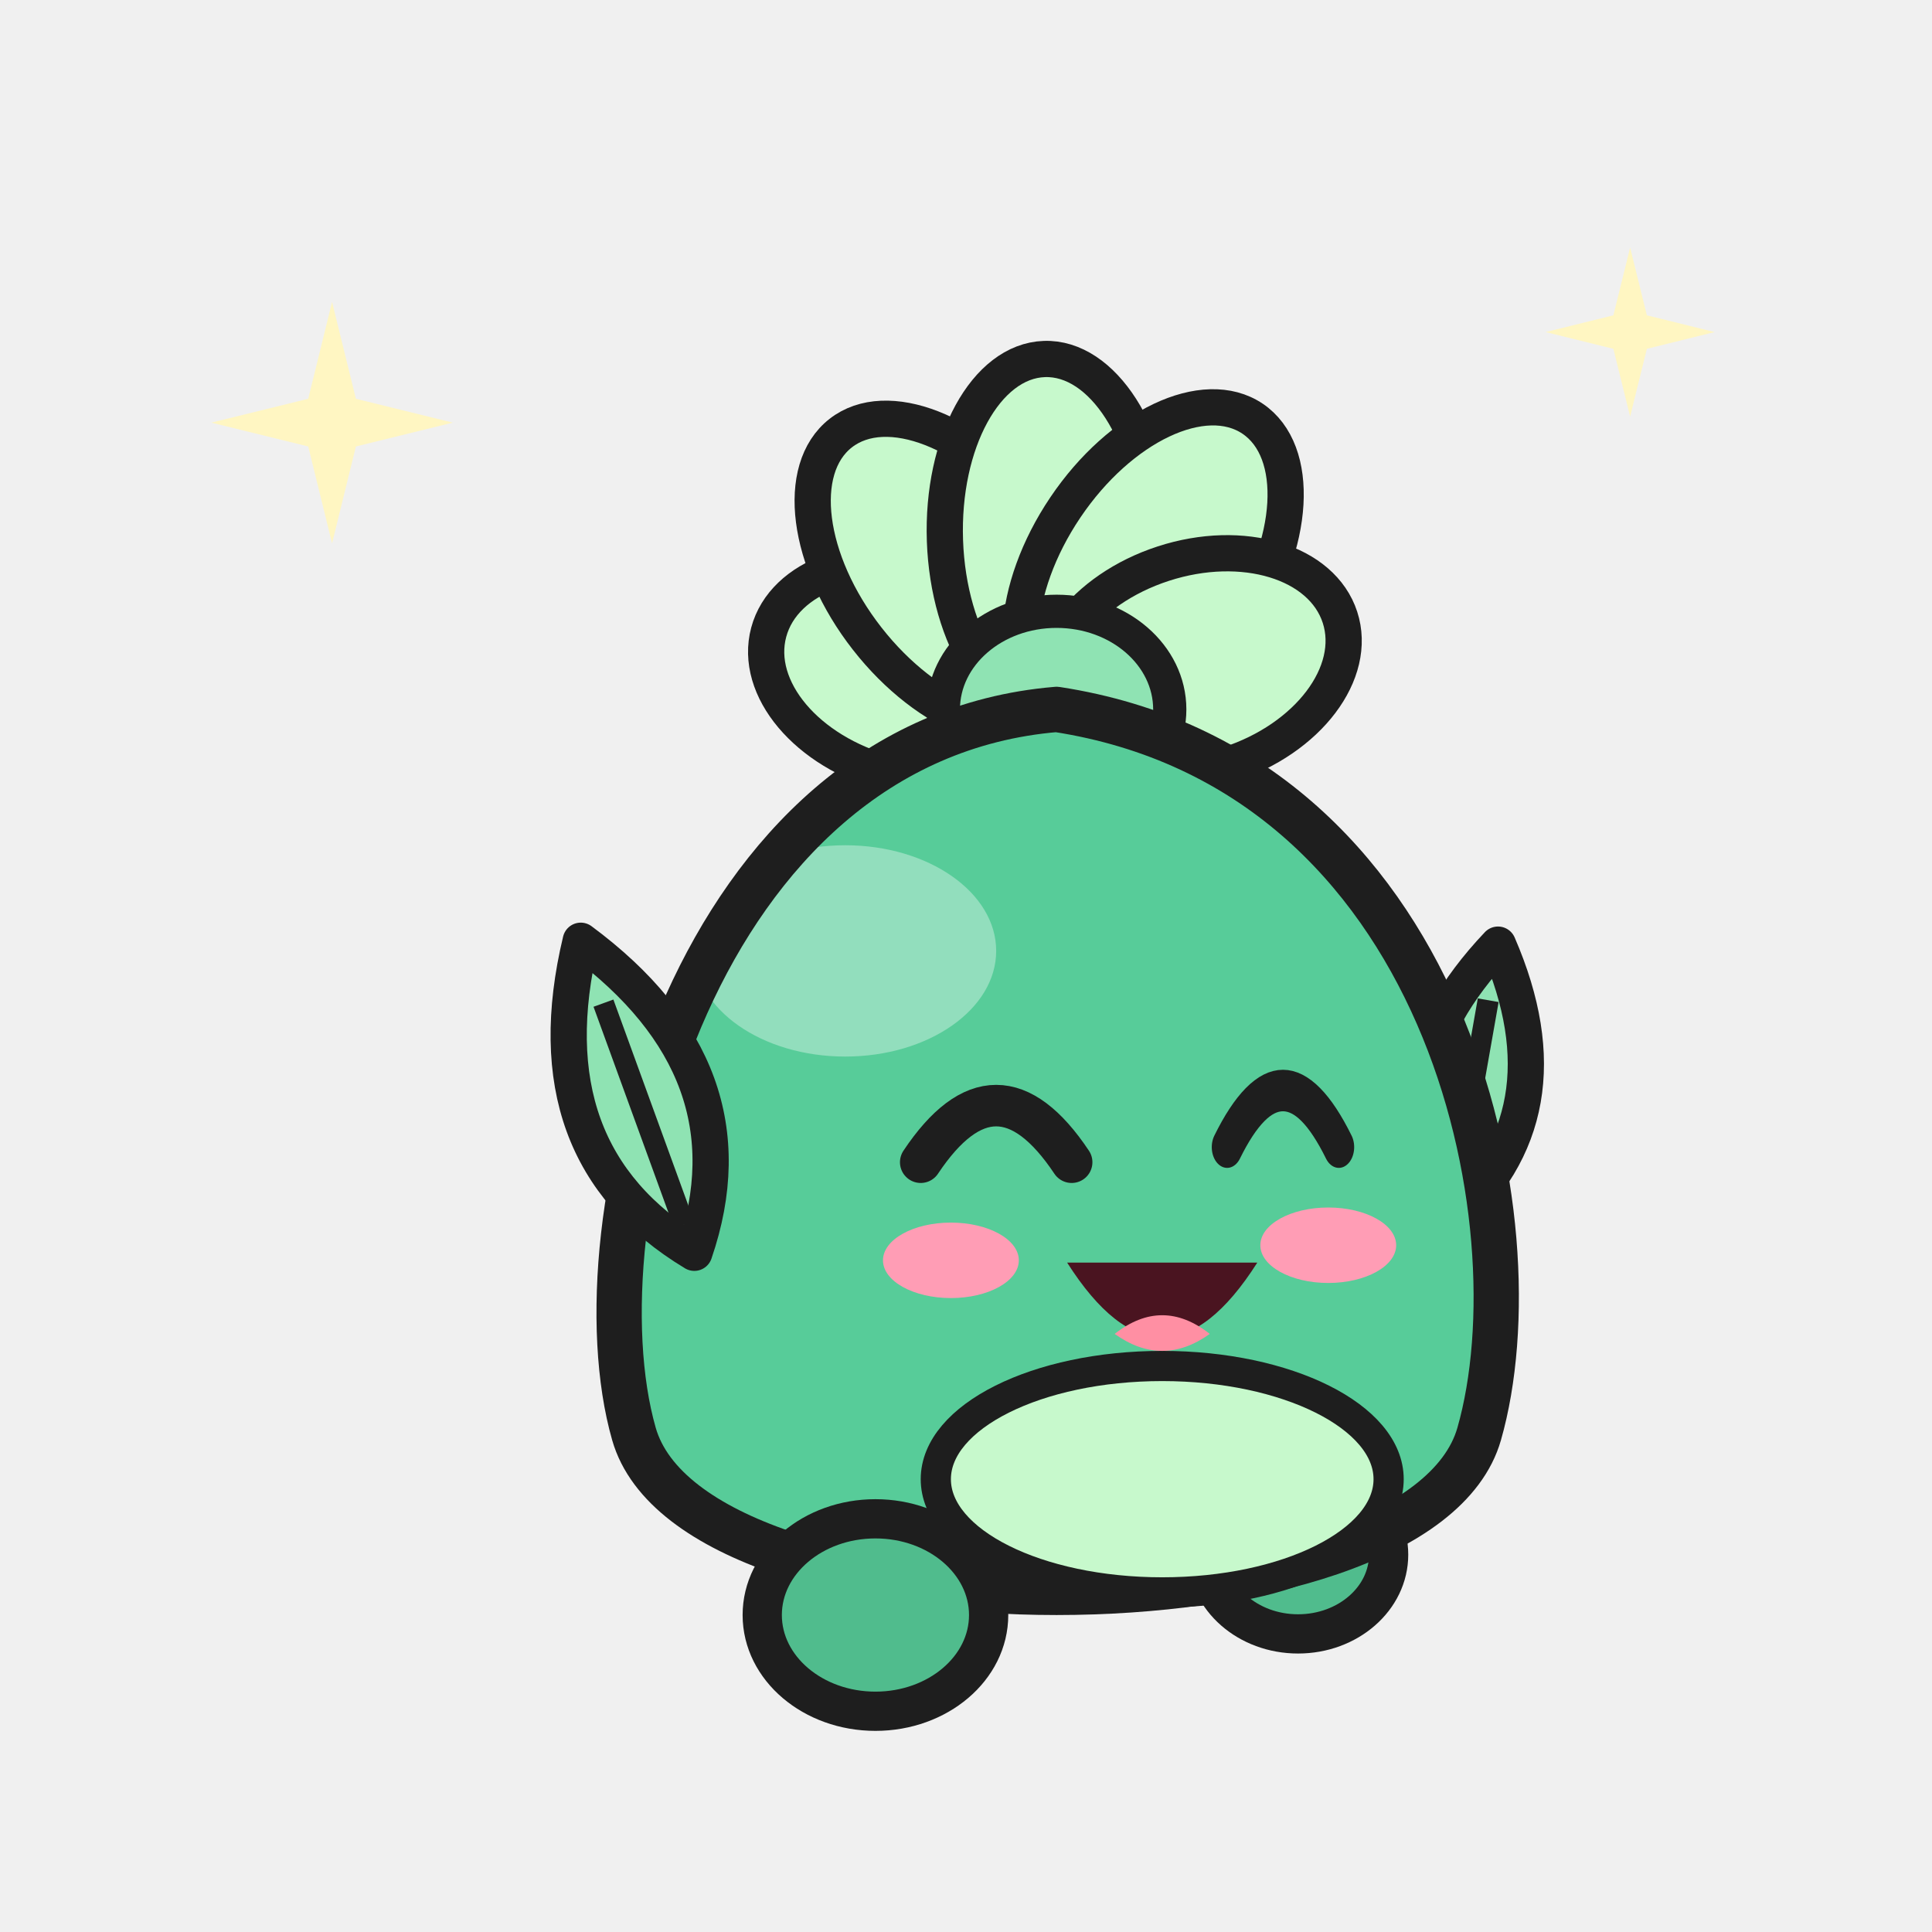
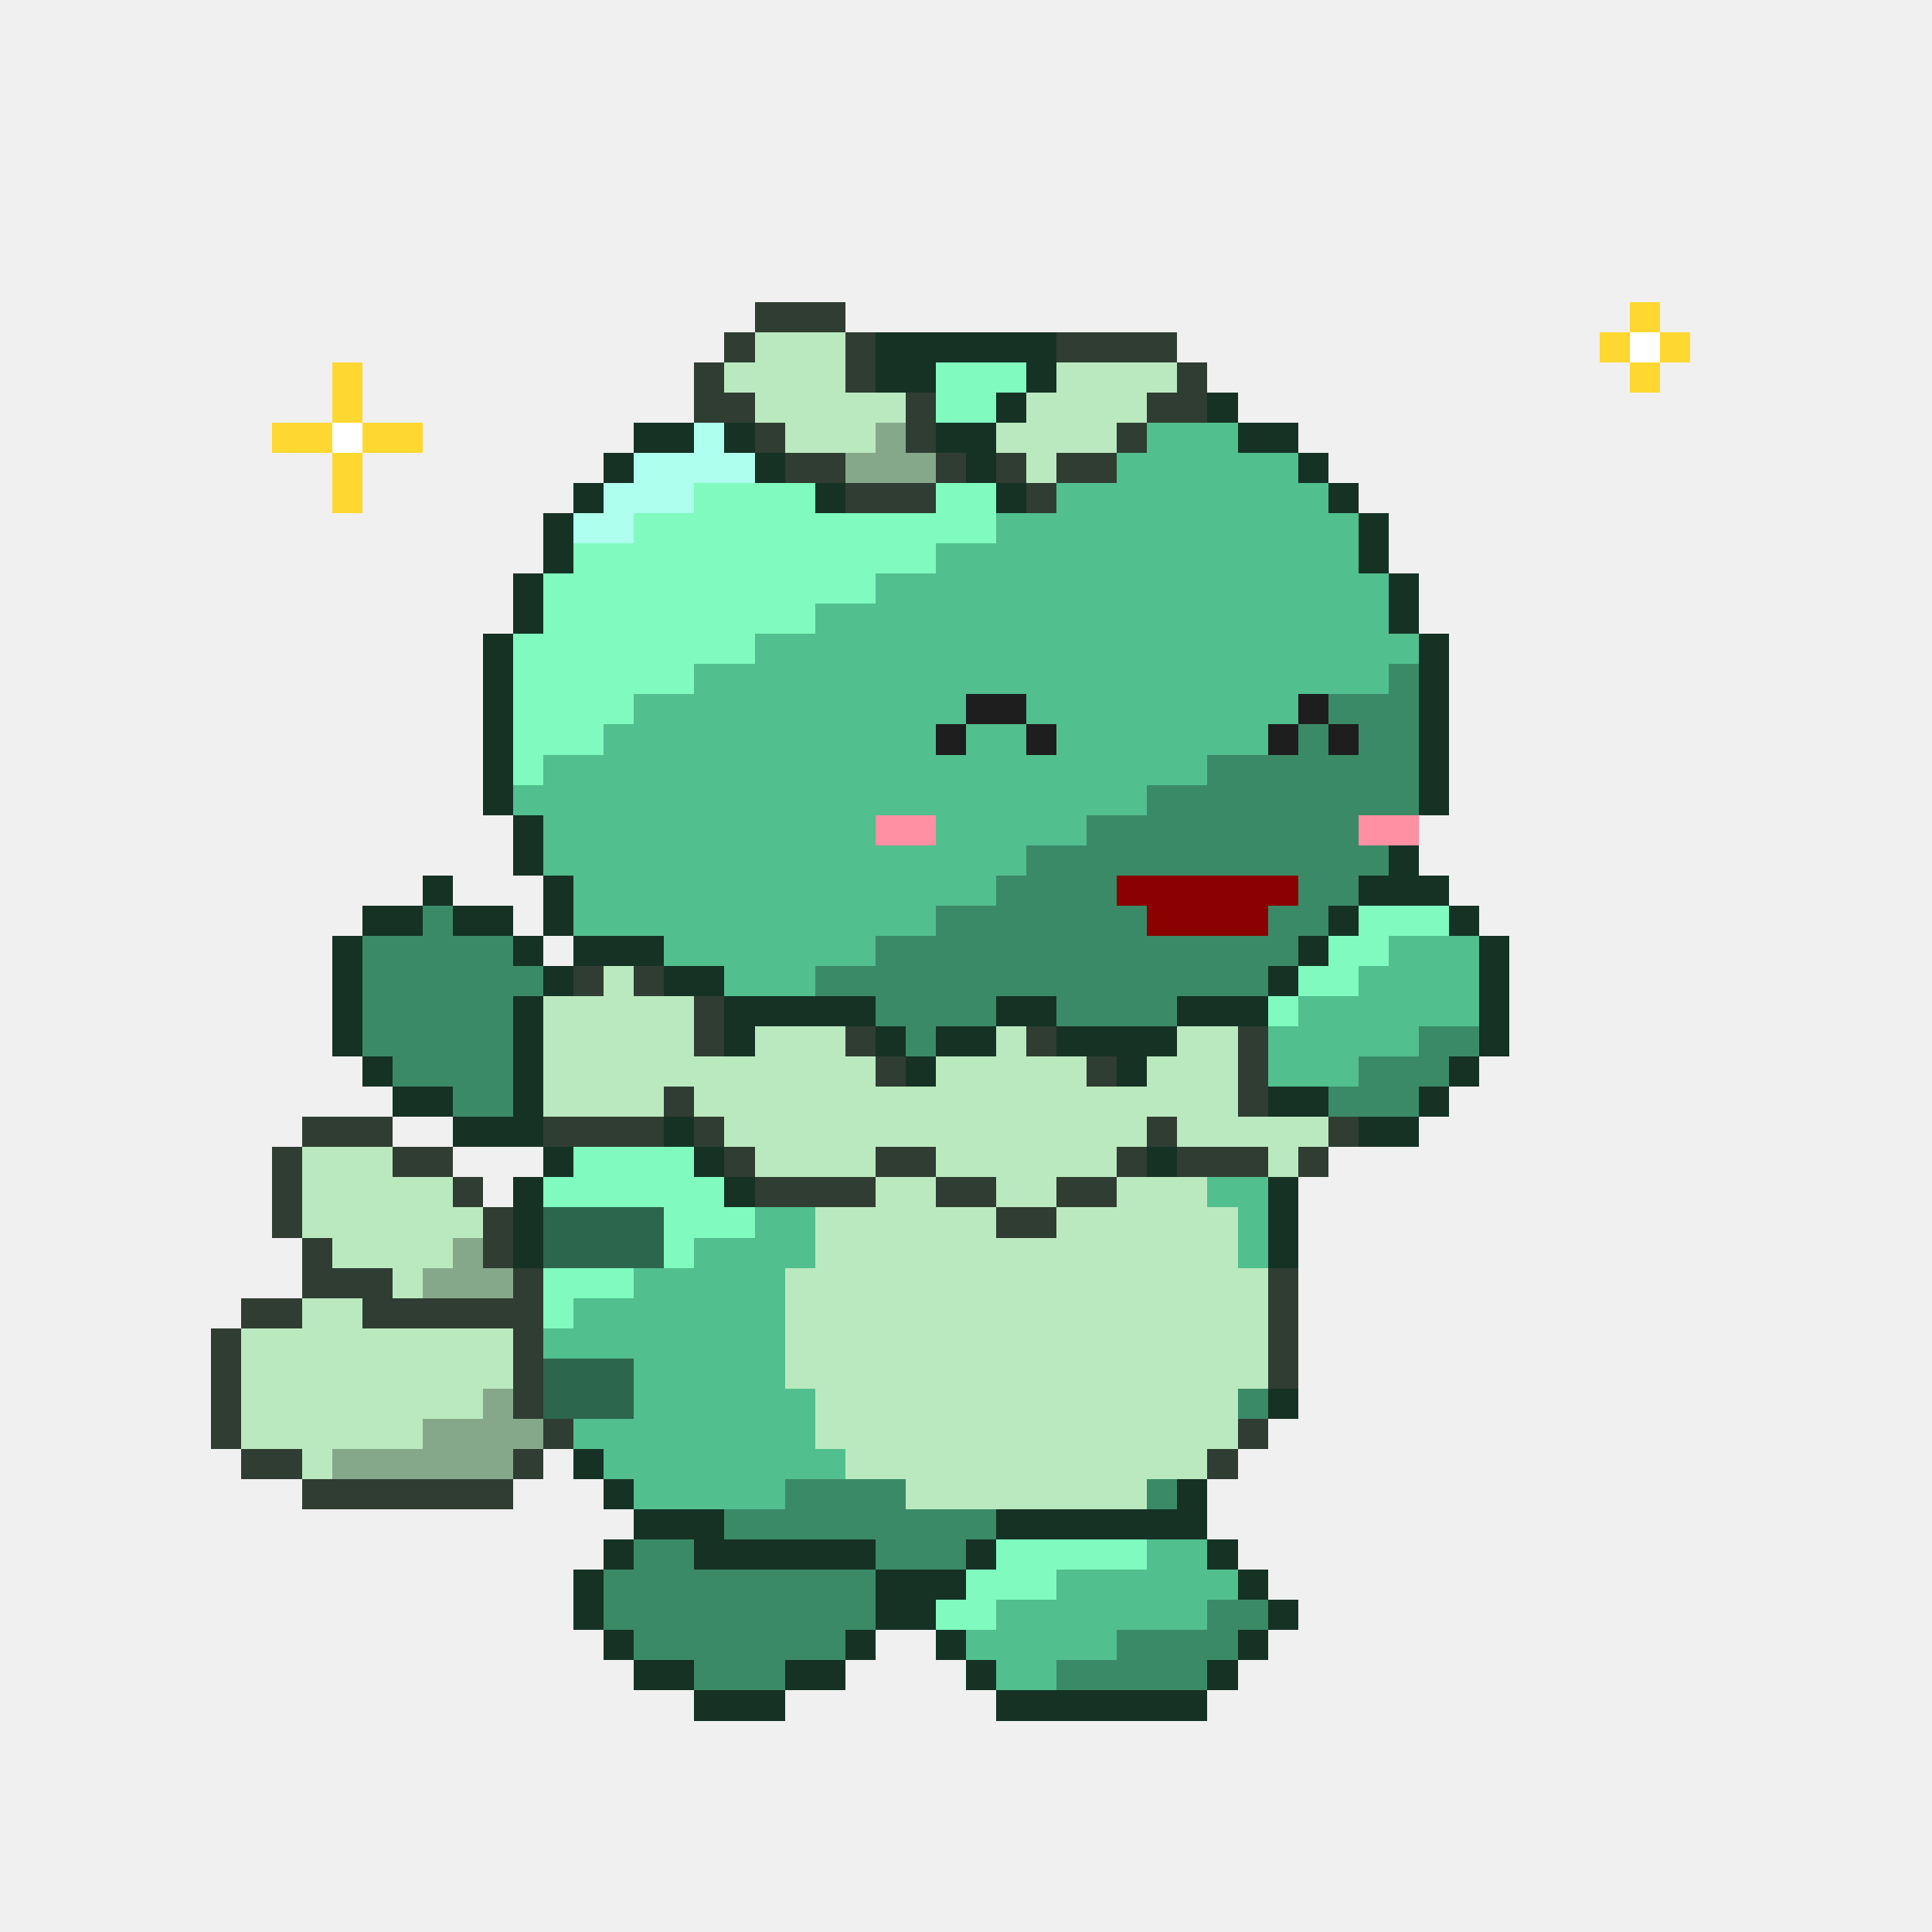
- <svg xmlns="http://www.w3.org/2000/svg" viewBox="0 0 128 128" width="128" height="128">
-   <g transform="translate(64 111) rotate(0) scale(1 1) translate(-64 -120)">
-     <g transform="rotate(-80.00 96 90)">
-       <path d="M96 90Q104.415 83.2 114.7 90Q104.415 96.8 96 90Z" fill="#8fe3b3" />
-       <path d="M96 90Q104.415 83.2 114.7 90Q104.415 96.8 96 90Z" fill="none" stroke="#1e1e1e" stroke-width="2.4" stroke-linejoin="round" />
-       <path d="M98 90L110.96 90" fill="none" stroke="#1e1e1e" stroke-width="1.4" />
-     </g>
-     <ellipse cx="86" cy="112" rx="6" ry="5.25" fill="#50bc8d" />
-     <ellipse cx="86" cy="112" rx="6" ry="5.25" fill="none" stroke="#1e1e1e" stroke-width="2.6" stroke-linejoin="round" />
-     <g transform="rotate(-165.00 70 56)">
-       <ellipse cx="79.71" cy="56" rx="10.034" ry="7" fill="#C7F9CC" />
-       <ellipse cx="79.71" cy="56" rx="10.034" ry="7" fill="none" stroke="#1e1e1e" stroke-width="2.4" stroke-linejoin="round" />
-     </g>
-     <g transform="rotate(-128.00 70 56)">
-       <ellipse cx="81.424" cy="56" rx="11.805" ry="7" fill="#C7F9CC" />
-       <ellipse cx="81.424" cy="56" rx="11.805" ry="7" fill="none" stroke="#1e1e1e" stroke-width="2.4" stroke-linejoin="round" />
-     </g>
-     <g transform="rotate(-92.00 70 56)">
-       <ellipse cx="81.424" cy="56" rx="11.805" ry="7" fill="#C7F9CC" />
-       <ellipse cx="81.424" cy="56" rx="11.805" ry="7" fill="none" stroke="#1e1e1e" stroke-width="2.4" stroke-linejoin="round" />
-     </g>
-     <g transform="rotate(-56.00 70 56)">
-       <ellipse cx="81.424" cy="56" rx="11.805" ry="7" fill="#C7F9CC" />
-       <ellipse cx="81.424" cy="56" rx="11.805" ry="7" fill="none" stroke="#1e1e1e" stroke-width="2.4" stroke-linejoin="round" />
-     </g>
-     <g transform="rotate(-18.00 70 56)">
-       <ellipse cx="79.71" cy="56" rx="10.034" ry="7" fill="#C7F9CC" />
-       <ellipse cx="79.71" cy="56" rx="10.034" ry="7" fill="none" stroke="#1e1e1e" stroke-width="2.4" stroke-linejoin="round" />
-     </g>
-     <ellipse cx="70" cy="56" rx="7.5" ry="6.5" fill="#8fe3b3" />
-     <ellipse cx="70" cy="56" rx="7.5" ry="6.5" fill="none" stroke="#1e1e1e" stroke-width="2.2" stroke-linejoin="round" />
-     <path d="M70 56C96 60 102 90 98 104C94 118 46 118 42 104C38 90 46 58 70 56Z" fill="#57CC99" />
-     <clipPath id="f0c0">
-       <path d="M70 56C96 60 102 90 98 104C94 118 46 118 42 104C38 90 46 58 70 56Z" />
-     </clipPath>
-     <ellipse cx="80" cy="120" rx="34" ry="12" fill="#000000" fill-opacity="0.16" clip-path="url(#f0c0)" />
-     <ellipse cx="56" cy="72" rx="10" ry="7" fill="#ffffff" fill-opacity="0.35" clip-path="url(#f0c0)" />
-     <path d="M70 56C96 60 102 90 98 104C94 118 46 118 42 104C38 90 46 58 70 56Z" fill="none" stroke="#1e1e1e" stroke-width="3" stroke-linejoin="round" />
-     <ellipse cx="77" cy="107" rx="15" ry="7.5" fill="#C7F9CC" />
-     <ellipse cx="77" cy="107" rx="15" ry="7.5" fill="none" stroke="#1e1e1e" stroke-width="2" stroke-linejoin="round" />
-     <ellipse cx="63" cy="92.5" rx="4.5" ry="2.5" fill="#ff9db5" />
-     <ellipse cx="88" cy="91.5" rx="4.5" ry="2.5" fill="#ff9db5" />
-     <path d="M61 86Q66 78.5 71 86" fill="none" stroke="#1e1e1e" stroke-width="2.75" stroke-linecap="round" stroke-linejoin="round" />
-     <g transform="translate(85 83) scale(0.74 1) translate(-85 -83)">
-       <path d="M80 85Q85 77.5 90 85" fill="none" stroke="#1e1e1e" stroke-width="2.75" stroke-linecap="round" stroke-linejoin="round" />
-     </g>
-     <path d="M70.7 92.65Q77 102.55 83.3 92.65Z" fill="#4a1420" />
-     <path d="M73.85 97.375Q77 94.9 80.15 97.375Q77 99.625 73.85 97.375Z" fill="#ff8fa3" />
-     <ellipse cx="58" cy="116" rx="7.5" ry="6.375" fill="#50bc8d" />
-     <ellipse cx="58" cy="116" rx="7.5" ry="6.375" fill="none" stroke="#1e1e1e" stroke-width="2.6" stroke-linejoin="round" />
-     <g transform="rotate(250.00 46 92)">
-       <path d="M46 92Q55.9 84 68 92Q55.9 100 46 92Z" fill="#8fe3b3" />
-       <path d="M46 92Q55.9 84 68 92Q55.9 100 46 92Z" fill="none" stroke="#1e1e1e" stroke-width="2.4" stroke-linejoin="round" />
-       <path d="M48 92L63.6 92" fill="none" stroke="#1e1e1e" stroke-width="1.4" />
-     </g>
-   </g>
-   <path d="M22.00 20.00L23.58 26.42L30.00 28.00L23.58 29.58L22.00 36.00L20.42 29.58L14.00 28.00L20.42 26.42Z" fill="#fff6c2" />
-   <path d="M108.00 16.40L109.11 20.89L113.60 22.00L109.11 23.11L108.00 27.60L106.89 23.11L102.40 22.00L106.89 20.89Z" fill="#fff6c2" />
+ <svg xmlns="http://www.w3.org/2000/svg" viewBox="0 0 128 128" width="128" height="128" shape-rendering="crispEdges">
+   <rect x="50" y="20" width="6" height="2" fill="#303d32" />
+   <rect x="108" y="20" width="2" height="2" fill="#ffd731" />
+   <rect x="48" y="22" width="2" height="2" fill="#303d32" />
+   <rect x="50" y="22" width="6" height="2" fill="#bbe9bf" />
+   <rect x="56" y="22" width="2" height="2" fill="#303d32" />
+   <rect x="58" y="22" width="12" height="2" fill="#153225" />
+   <rect x="70" y="22" width="8" height="2" fill="#303d32" />
+   <rect x="106" y="22" width="2" height="2" fill="#ffd731" />
+   <rect x="108" y="22" width="2" height="2" fill="#ffffff" />
+   <rect x="110" y="22" width="2" height="2" fill="#ffd731" />
+   <rect x="22" y="24" width="2" height="2" fill="#ffd731" />
+   <rect x="46" y="24" width="2" height="2" fill="#303d32" />
+   <rect x="48" y="24" width="8" height="2" fill="#bbe9bf" />
+   <rect x="56" y="24" width="2" height="2" fill="#303d32" />
+   <rect x="58" y="24" width="4" height="2" fill="#153225" />
+   <rect x="62" y="24" width="6" height="2" fill="#80fabe" />
+   <rect x="68" y="24" width="2" height="2" fill="#153225" />
+   <rect x="70" y="24" width="8" height="2" fill="#bbe9bf" />
+   <rect x="78" y="24" width="2" height="2" fill="#303d32" />
+   <rect x="108" y="24" width="2" height="2" fill="#ffd731" />
+   <rect x="22" y="26" width="2" height="2" fill="#ffd731" />
+   <rect x="46" y="26" width="4" height="2" fill="#303d32" />
+   <rect x="50" y="26" width="10" height="2" fill="#bbe9bf" />
+   <rect x="60" y="26" width="2" height="2" fill="#303d32" />
+   <rect x="62" y="26" width="4" height="2" fill="#80fabe" />
+   <rect x="66" y="26" width="2" height="2" fill="#153225" />
+   <rect x="68" y="26" width="8" height="2" fill="#bbe9bf" />
+   <rect x="76" y="26" width="4" height="2" fill="#303d32" />
+   <rect x="80" y="26" width="2" height="2" fill="#153225" />
+   <rect x="18" y="28" width="4" height="2" fill="#ffd731" />
+   <rect x="22" y="28" width="2" height="2" fill="#ffffff" />
+   <rect x="24" y="28" width="4" height="2" fill="#ffd731" />
+   <rect x="42" y="28" width="4" height="2" fill="#153225" />
+   <rect x="46" y="28" width="2" height="2" fill="#afffee" />
+   <rect x="48" y="28" width="2" height="2" fill="#153225" />
+   <rect x="50" y="28" width="2" height="2" fill="#303d32" />
+   <rect x="52" y="28" width="6" height="2" fill="#bbe9bf" />
+   <rect x="58" y="28" width="2" height="2" fill="#86a88a" />
+   <rect x="60" y="28" width="2" height="2" fill="#303d32" />
+   <rect x="62" y="28" width="4" height="2" fill="#153225" />
+   <rect x="66" y="28" width="8" height="2" fill="#bbe9bf" />
+   <rect x="74" y="28" width="2" height="2" fill="#303d32" />
+   <rect x="76" y="28" width="6" height="2" fill="#52bf8e" />
+   <rect x="82" y="28" width="4" height="2" fill="#153225" />
+   <rect x="22" y="30" width="2" height="2" fill="#ffd731" />
+   <rect x="40" y="30" width="2" height="2" fill="#153225" />
+   <rect x="42" y="30" width="8" height="2" fill="#afffee" />
+   <rect x="50" y="30" width="2" height="2" fill="#153225" />
+   <rect x="52" y="30" width="4" height="2" fill="#303d32" />
+   <rect x="56" y="30" width="6" height="2" fill="#86a88a" />
+   <rect x="62" y="30" width="2" height="2" fill="#303d32" />
+   <rect x="64" y="30" width="2" height="2" fill="#153225" />
+   <rect x="66" y="30" width="2" height="2" fill="#303d32" />
+   <rect x="68" y="30" width="2" height="2" fill="#bbe9bf" />
+   <rect x="70" y="30" width="4" height="2" fill="#303d32" />
+   <rect x="74" y="30" width="12" height="2" fill="#52bf8e" />
+   <rect x="86" y="30" width="2" height="2" fill="#153225" />
+   <rect x="22" y="32" width="2" height="2" fill="#ffd731" />
+   <rect x="38" y="32" width="2" height="2" fill="#153225" />
+   <rect x="40" y="32" width="6" height="2" fill="#afffee" />
+   <rect x="46" y="32" width="8" height="2" fill="#80fabe" />
+   <rect x="54" y="32" width="2" height="2" fill="#153225" />
+   <rect x="56" y="32" width="6" height="2" fill="#303d32" />
+   <rect x="62" y="32" width="4" height="2" fill="#80fabe" />
+   <rect x="66" y="32" width="2" height="2" fill="#153225" />
+   <rect x="68" y="32" width="2" height="2" fill="#303d32" />
+   <rect x="70" y="32" width="18" height="2" fill="#52bf8e" />
+   <rect x="88" y="32" width="2" height="2" fill="#153225" />
+   <rect x="36" y="34" width="2" height="2" fill="#153225" />
+   <rect x="38" y="34" width="4" height="2" fill="#afffee" />
+   <rect x="42" y="34" width="24" height="2" fill="#80fabe" />
+   <rect x="66" y="34" width="24" height="2" fill="#52bf8e" />
+   <rect x="90" y="34" width="2" height="2" fill="#153225" />
+   <rect x="36" y="36" width="2" height="2" fill="#153225" />
+   <rect x="38" y="36" width="24" height="2" fill="#80fabe" />
+   <rect x="62" y="36" width="28" height="2" fill="#52bf8e" />
+   <rect x="90" y="36" width="2" height="2" fill="#153225" />
+   <rect x="34" y="38" width="2" height="2" fill="#153225" />
+   <rect x="36" y="38" width="22" height="2" fill="#80fabe" />
+   <rect x="58" y="38" width="34" height="2" fill="#52bf8e" />
+   <rect x="92" y="38" width="2" height="2" fill="#153225" />
+   <rect x="34" y="40" width="2" height="2" fill="#153225" />
+   <rect x="36" y="40" width="18" height="2" fill="#80fabe" />
+   <rect x="54" y="40" width="38" height="2" fill="#52bf8e" />
+   <rect x="92" y="40" width="2" height="2" fill="#153225" />
+   <rect x="32" y="42" width="2" height="2" fill="#153225" />
+   <rect x="34" y="42" width="16" height="2" fill="#80fabe" />
+   <rect x="50" y="42" width="44" height="2" fill="#52bf8e" />
+   <rect x="94" y="42" width="2" height="2" fill="#153225" />
+   <rect x="32" y="44" width="2" height="2" fill="#153225" />
+   <rect x="34" y="44" width="12" height="2" fill="#80fabe" />
+   <rect x="46" y="44" width="46" height="2" fill="#52bf8e" />
+   <rect x="92" y="44" width="2" height="2" fill="#3b8a67" />
+   <rect x="94" y="44" width="2" height="2" fill="#153225" />
+   <rect x="32" y="46" width="2" height="2" fill="#153225" />
+   <rect x="34" y="46" width="8" height="2" fill="#80fabe" />
+   <rect x="42" y="46" width="22" height="2" fill="#52bf8e" />
+   <rect x="64" y="46" width="4" height="2" fill="#1e1e1e" />
+   <rect x="68" y="46" width="18" height="2" fill="#52bf8e" />
+   <rect x="86" y="46" width="2" height="2" fill="#1e1e1e" />
+   <rect x="88" y="46" width="6" height="2" fill="#3b8a67" />
+   <rect x="94" y="46" width="2" height="2" fill="#153225" />
+   <rect x="32" y="48" width="2" height="2" fill="#153225" />
+   <rect x="34" y="48" width="6" height="2" fill="#80fabe" />
+   <rect x="40" y="48" width="22" height="2" fill="#52bf8e" />
+   <rect x="62" y="48" width="2" height="2" fill="#1e1e1e" />
+   <rect x="64" y="48" width="4" height="2" fill="#52bf8e" />
+   <rect x="68" y="48" width="2" height="2" fill="#1e1e1e" />
+   <rect x="70" y="48" width="14" height="2" fill="#52bf8e" />
+   <rect x="84" y="48" width="2" height="2" fill="#1e1e1e" />
+   <rect x="86" y="48" width="2" height="2" fill="#3b8a67" />
+   <rect x="88" y="48" width="2" height="2" fill="#1e1e1e" />
+   <rect x="90" y="48" width="4" height="2" fill="#3b8a67" />
+   <rect x="94" y="48" width="2" height="2" fill="#153225" />
+   <rect x="32" y="50" width="2" height="2" fill="#153225" />
+   <rect x="34" y="50" width="2" height="2" fill="#80fabe" />
+   <rect x="36" y="50" width="44" height="2" fill="#52bf8e" />
+   <rect x="80" y="50" width="14" height="2" fill="#3b8a67" />
+   <rect x="94" y="50" width="2" height="2" fill="#153225" />
+   <rect x="32" y="52" width="2" height="2" fill="#153225" />
+   <rect x="34" y="52" width="42" height="2" fill="#52bf8e" />
+   <rect x="76" y="52" width="18" height="2" fill="#3b8a67" />
+   <rect x="94" y="52" width="2" height="2" fill="#153225" />
+   <rect x="34" y="54" width="2" height="2" fill="#153225" />
+   <rect x="36" y="54" width="22" height="2" fill="#52bf8e" />
+   <rect x="58" y="54" width="4" height="2" fill="#ff8fa3" />
+   <rect x="62" y="54" width="10" height="2" fill="#52bf8e" />
+   <rect x="72" y="54" width="18" height="2" fill="#3b8a67" />
+   <rect x="90" y="54" width="4" height="2" fill="#ff8fa3" />
+   <rect x="34" y="56" width="2" height="2" fill="#153225" />
+   <rect x="36" y="56" width="32" height="2" fill="#52bf8e" />
+   <rect x="68" y="56" width="24" height="2" fill="#3b8a67" />
+   <rect x="92" y="56" width="2" height="2" fill="#153225" />
+   <rect x="28" y="58" width="2" height="2" fill="#153225" />
+   <rect x="36" y="58" width="2" height="2" fill="#153225" />
+   <rect x="38" y="58" width="28" height="2" fill="#52bf8e" />
+   <rect x="66" y="58" width="8" height="2" fill="#3b8a67" />
+   <rect x="74" y="58" width="12" height="2" fill="#8b0000" />
+   <rect x="86" y="58" width="4" height="2" fill="#3b8a67" />
+   <rect x="90" y="58" width="6" height="2" fill="#153225" />
+   <rect x="24" y="60" width="4" height="2" fill="#153225" />
+   <rect x="28" y="60" width="2" height="2" fill="#3b8a67" />
+   <rect x="30" y="60" width="4" height="2" fill="#153225" />
+   <rect x="36" y="60" width="2" height="2" fill="#153225" />
+   <rect x="38" y="60" width="24" height="2" fill="#52bf8e" />
+   <rect x="62" y="60" width="14" height="2" fill="#3b8a67" />
+   <rect x="76" y="60" width="8" height="2" fill="#8b0000" />
+   <rect x="84" y="60" width="4" height="2" fill="#3b8a67" />
+   <rect x="88" y="60" width="2" height="2" fill="#153225" />
+   <rect x="90" y="60" width="6" height="2" fill="#80fabe" />
+   <rect x="96" y="60" width="2" height="2" fill="#153225" />
+   <rect x="22" y="62" width="2" height="2" fill="#153225" />
+   <rect x="24" y="62" width="10" height="2" fill="#3b8a67" />
+   <rect x="34" y="62" width="2" height="2" fill="#153225" />
+   <rect x="38" y="62" width="6" height="2" fill="#153225" />
+   <rect x="44" y="62" width="14" height="2" fill="#52bf8e" />
+   <rect x="58" y="62" width="28" height="2" fill="#3b8a67" />
+   <rect x="86" y="62" width="2" height="2" fill="#153225" />
+   <rect x="88" y="62" width="4" height="2" fill="#80fabe" />
+   <rect x="92" y="62" width="6" height="2" fill="#52bf8e" />
+   <rect x="98" y="62" width="2" height="2" fill="#153225" />
+   <rect x="22" y="64" width="2" height="2" fill="#153225" />
+   <rect x="24" y="64" width="12" height="2" fill="#3b8a67" />
+   <rect x="36" y="64" width="2" height="2" fill="#153225" />
+   <rect x="38" y="64" width="2" height="2" fill="#303d32" />
+   <rect x="40" y="64" width="2" height="2" fill="#bbe9bf" />
+   <rect x="42" y="64" width="2" height="2" fill="#303d32" />
+   <rect x="44" y="64" width="4" height="2" fill="#153225" />
+   <rect x="48" y="64" width="6" height="2" fill="#52bf8e" />
+   <rect x="54" y="64" width="30" height="2" fill="#3b8a67" />
+   <rect x="84" y="64" width="2" height="2" fill="#153225" />
+   <rect x="86" y="64" width="4" height="2" fill="#80fabe" />
+   <rect x="90" y="64" width="8" height="2" fill="#52bf8e" />
+   <rect x="98" y="64" width="2" height="2" fill="#153225" />
+   <rect x="22" y="66" width="2" height="2" fill="#153225" />
+   <rect x="24" y="66" width="10" height="2" fill="#3b8a67" />
+   <rect x="34" y="66" width="2" height="2" fill="#153225" />
+   <rect x="36" y="66" width="10" height="2" fill="#bbe9bf" />
+   <rect x="46" y="66" width="2" height="2" fill="#303d32" />
+   <rect x="48" y="66" width="10" height="2" fill="#153225" />
+   <rect x="58" y="66" width="8" height="2" fill="#3b8a67" />
+   <rect x="66" y="66" width="4" height="2" fill="#153225" />
+   <rect x="70" y="66" width="8" height="2" fill="#3b8a67" />
+   <rect x="78" y="66" width="6" height="2" fill="#153225" />
+   <rect x="84" y="66" width="2" height="2" fill="#80fabe" />
+   <rect x="86" y="66" width="12" height="2" fill="#52bf8e" />
+   <rect x="98" y="66" width="2" height="2" fill="#153225" />
+   <rect x="22" y="68" width="2" height="2" fill="#153225" />
+   <rect x="24" y="68" width="10" height="2" fill="#3b8a67" />
+   <rect x="34" y="68" width="2" height="2" fill="#153225" />
+   <rect x="36" y="68" width="10" height="2" fill="#bbe9bf" />
+   <rect x="46" y="68" width="2" height="2" fill="#303d32" />
+   <rect x="48" y="68" width="2" height="2" fill="#153225" />
+   <rect x="50" y="68" width="6" height="2" fill="#bbe9bf" />
+   <rect x="56" y="68" width="2" height="2" fill="#303d32" />
+   <rect x="58" y="68" width="2" height="2" fill="#153225" />
+   <rect x="60" y="68" width="2" height="2" fill="#3b8a67" />
+   <rect x="62" y="68" width="4" height="2" fill="#153225" />
+   <rect x="66" y="68" width="2" height="2" fill="#bbe9bf" />
+   <rect x="68" y="68" width="2" height="2" fill="#303d32" />
+   <rect x="70" y="68" width="8" height="2" fill="#153225" />
+   <rect x="78" y="68" width="4" height="2" fill="#bbe9bf" />
+   <rect x="82" y="68" width="2" height="2" fill="#303d32" />
+   <rect x="84" y="68" width="10" height="2" fill="#52bf8e" />
+   <rect x="94" y="68" width="4" height="2" fill="#3b8a67" />
+   <rect x="98" y="68" width="2" height="2" fill="#153225" />
+   <rect x="24" y="70" width="2" height="2" fill="#153225" />
+   <rect x="26" y="70" width="8" height="2" fill="#3b8a67" />
+   <rect x="34" y="70" width="2" height="2" fill="#153225" />
+   <rect x="36" y="70" width="22" height="2" fill="#bbe9bf" />
+   <rect x="58" y="70" width="2" height="2" fill="#303d32" />
+   <rect x="60" y="70" width="2" height="2" fill="#153225" />
+   <rect x="62" y="70" width="10" height="2" fill="#bbe9bf" />
+   <rect x="72" y="70" width="2" height="2" fill="#303d32" />
+   <rect x="74" y="70" width="2" height="2" fill="#153225" />
+   <rect x="76" y="70" width="6" height="2" fill="#bbe9bf" />
+   <rect x="82" y="70" width="2" height="2" fill="#303d32" />
+   <rect x="84" y="70" width="6" height="2" fill="#52bf8e" />
+   <rect x="90" y="70" width="6" height="2" fill="#3b8a67" />
+   <rect x="96" y="70" width="2" height="2" fill="#153225" />
+   <rect x="26" y="72" width="4" height="2" fill="#153225" />
+   <rect x="30" y="72" width="4" height="2" fill="#3b8a67" />
+   <rect x="34" y="72" width="2" height="2" fill="#153225" />
+   <rect x="36" y="72" width="8" height="2" fill="#bbe9bf" />
+   <rect x="44" y="72" width="2" height="2" fill="#303d32" />
+   <rect x="46" y="72" width="36" height="2" fill="#bbe9bf" />
+   <rect x="82" y="72" width="2" height="2" fill="#303d32" />
+   <rect x="84" y="72" width="4" height="2" fill="#153225" />
+   <rect x="88" y="72" width="6" height="2" fill="#3b8a67" />
+   <rect x="94" y="72" width="2" height="2" fill="#153225" />
+   <rect x="20" y="74" width="6" height="2" fill="#303d32" />
+   <rect x="30" y="74" width="6" height="2" fill="#153225" />
+   <rect x="36" y="74" width="8" height="2" fill="#303d32" />
+   <rect x="44" y="74" width="2" height="2" fill="#153225" />
+   <rect x="46" y="74" width="2" height="2" fill="#303d32" />
+   <rect x="48" y="74" width="28" height="2" fill="#bbe9bf" />
+   <rect x="76" y="74" width="2" height="2" fill="#303d32" />
+   <rect x="78" y="74" width="10" height="2" fill="#bbe9bf" />
+   <rect x="88" y="74" width="2" height="2" fill="#303d32" />
+   <rect x="90" y="74" width="4" height="2" fill="#153225" />
+   <rect x="18" y="76" width="2" height="2" fill="#303d32" />
+   <rect x="20" y="76" width="6" height="2" fill="#bbe9bf" />
+   <rect x="26" y="76" width="4" height="2" fill="#303d32" />
+   <rect x="36" y="76" width="2" height="2" fill="#153225" />
+   <rect x="38" y="76" width="8" height="2" fill="#80fabe" />
+   <rect x="46" y="76" width="2" height="2" fill="#153225" />
+   <rect x="48" y="76" width="2" height="2" fill="#303d32" />
+   <rect x="50" y="76" width="8" height="2" fill="#bbe9bf" />
+   <rect x="58" y="76" width="4" height="2" fill="#303d32" />
+   <rect x="62" y="76" width="12" height="2" fill="#bbe9bf" />
+   <rect x="74" y="76" width="2" height="2" fill="#303d32" />
+   <rect x="76" y="76" width="2" height="2" fill="#153225" />
+   <rect x="78" y="76" width="6" height="2" fill="#303d32" />
+   <rect x="84" y="76" width="2" height="2" fill="#bbe9bf" />
+   <rect x="86" y="76" width="2" height="2" fill="#303d32" />
+   <rect x="18" y="78" width="2" height="2" fill="#303d32" />
+   <rect x="20" y="78" width="10" height="2" fill="#bbe9bf" />
+   <rect x="30" y="78" width="2" height="2" fill="#303d32" />
+   <rect x="34" y="78" width="2" height="2" fill="#153225" />
+   <rect x="36" y="78" width="12" height="2" fill="#80fabe" />
+   <rect x="48" y="78" width="2" height="2" fill="#153225" />
+   <rect x="50" y="78" width="8" height="2" fill="#303d32" />
+   <rect x="58" y="78" width="4" height="2" fill="#bbe9bf" />
+   <rect x="62" y="78" width="4" height="2" fill="#303d32" />
+   <rect x="66" y="78" width="4" height="2" fill="#bbe9bf" />
+   <rect x="70" y="78" width="4" height="2" fill="#303d32" />
+   <rect x="74" y="78" width="6" height="2" fill="#bbe9bf" />
+   <rect x="80" y="78" width="4" height="2" fill="#52bf8e" />
+   <rect x="84" y="78" width="2" height="2" fill="#153225" />
+   <rect x="18" y="80" width="2" height="2" fill="#303d32" />
+   <rect x="20" y="80" width="12" height="2" fill="#bbe9bf" />
+   <rect x="32" y="80" width="2" height="2" fill="#303d32" />
+   <rect x="34" y="80" width="2" height="2" fill="#153225" />
+   <rect x="36" y="80" width="8" height="2" fill="#2c664c" />
+   <rect x="44" y="80" width="6" height="2" fill="#80fabe" />
+   <rect x="50" y="80" width="4" height="2" fill="#52bf8e" />
+   <rect x="54" y="80" width="12" height="2" fill="#bbe9bf" />
+   <rect x="66" y="80" width="4" height="2" fill="#303d32" />
+   <rect x="70" y="80" width="12" height="2" fill="#bbe9bf" />
+   <rect x="82" y="80" width="2" height="2" fill="#52bf8e" />
+   <rect x="84" y="80" width="2" height="2" fill="#153225" />
+   <rect x="20" y="82" width="2" height="2" fill="#303d32" />
+   <rect x="22" y="82" width="8" height="2" fill="#bbe9bf" />
+   <rect x="30" y="82" width="2" height="2" fill="#86a88a" />
+   <rect x="32" y="82" width="2" height="2" fill="#303d32" />
+   <rect x="34" y="82" width="2" height="2" fill="#153225" />
+   <rect x="36" y="82" width="8" height="2" fill="#2c664c" />
+   <rect x="44" y="82" width="2" height="2" fill="#80fabe" />
+   <rect x="46" y="82" width="8" height="2" fill="#52bf8e" />
+   <rect x="54" y="82" width="28" height="2" fill="#bbe9bf" />
+   <rect x="82" y="82" width="2" height="2" fill="#52bf8e" />
+   <rect x="84" y="82" width="2" height="2" fill="#153225" />
+   <rect x="20" y="84" width="6" height="2" fill="#303d32" />
+   <rect x="26" y="84" width="2" height="2" fill="#bbe9bf" />
+   <rect x="28" y="84" width="6" height="2" fill="#86a88a" />
+   <rect x="34" y="84" width="2" height="2" fill="#303d32" />
+   <rect x="36" y="84" width="6" height="2" fill="#80fabe" />
+   <rect x="42" y="84" width="10" height="2" fill="#52bf8e" />
+   <rect x="52" y="84" width="32" height="2" fill="#bbe9bf" />
+   <rect x="84" y="84" width="2" height="2" fill="#303d32" />
+   <rect x="16" y="86" width="4" height="2" fill="#303d32" />
+   <rect x="20" y="86" width="4" height="2" fill="#bbe9bf" />
+   <rect x="24" y="86" width="12" height="2" fill="#303d32" />
+   <rect x="36" y="86" width="2" height="2" fill="#80fabe" />
+   <rect x="38" y="86" width="14" height="2" fill="#52bf8e" />
+   <rect x="52" y="86" width="32" height="2" fill="#bbe9bf" />
+   <rect x="84" y="86" width="2" height="2" fill="#303d32" />
+   <rect x="14" y="88" width="2" height="2" fill="#303d32" />
+   <rect x="16" y="88" width="18" height="2" fill="#bbe9bf" />
+   <rect x="34" y="88" width="2" height="2" fill="#303d32" />
+   <rect x="36" y="88" width="16" height="2" fill="#52bf8e" />
+   <rect x="52" y="88" width="32" height="2" fill="#bbe9bf" />
+   <rect x="84" y="88" width="2" height="2" fill="#303d32" />
+   <rect x="14" y="90" width="2" height="2" fill="#303d32" />
+   <rect x="16" y="90" width="18" height="2" fill="#bbe9bf" />
+   <rect x="34" y="90" width="2" height="2" fill="#303d32" />
+   <rect x="36" y="90" width="6" height="2" fill="#2c664c" />
+   <rect x="42" y="90" width="10" height="2" fill="#52bf8e" />
+   <rect x="52" y="90" width="32" height="2" fill="#bbe9bf" />
+   <rect x="84" y="90" width="2" height="2" fill="#303d32" />
+   <rect x="14" y="92" width="2" height="2" fill="#303d32" />
+   <rect x="16" y="92" width="16" height="2" fill="#bbe9bf" />
+   <rect x="32" y="92" width="2" height="2" fill="#86a88a" />
+   <rect x="34" y="92" width="2" height="2" fill="#303d32" />
+   <rect x="36" y="92" width="6" height="2" fill="#2c664c" />
+   <rect x="42" y="92" width="12" height="2" fill="#52bf8e" />
+   <rect x="54" y="92" width="28" height="2" fill="#bbe9bf" />
+   <rect x="82" y="92" width="2" height="2" fill="#3b8a67" />
+   <rect x="84" y="92" width="2" height="2" fill="#153225" />
+   <rect x="14" y="94" width="2" height="2" fill="#303d32" />
+   <rect x="16" y="94" width="12" height="2" fill="#bbe9bf" />
+   <rect x="28" y="94" width="8" height="2" fill="#86a88a" />
+   <rect x="36" y="94" width="2" height="2" fill="#303d32" />
+   <rect x="38" y="94" width="16" height="2" fill="#52bf8e" />
+   <rect x="54" y="94" width="28" height="2" fill="#bbe9bf" />
+   <rect x="82" y="94" width="2" height="2" fill="#303d32" />
+   <rect x="16" y="96" width="4" height="2" fill="#303d32" />
+   <rect x="20" y="96" width="2" height="2" fill="#bbe9bf" />
+   <rect x="22" y="96" width="12" height="2" fill="#86a88a" />
+   <rect x="34" y="96" width="2" height="2" fill="#303d32" />
+   <rect x="38" y="96" width="2" height="2" fill="#153225" />
+   <rect x="40" y="96" width="16" height="2" fill="#52bf8e" />
+   <rect x="56" y="96" width="24" height="2" fill="#bbe9bf" />
+   <rect x="80" y="96" width="2" height="2" fill="#303d32" />
+   <rect x="20" y="98" width="14" height="2" fill="#303d32" />
+   <rect x="40" y="98" width="2" height="2" fill="#153225" />
+   <rect x="42" y="98" width="10" height="2" fill="#52bf8e" />
+   <rect x="52" y="98" width="8" height="2" fill="#3b8a67" />
+   <rect x="60" y="98" width="16" height="2" fill="#bbe9bf" />
+   <rect x="76" y="98" width="2" height="2" fill="#3b8a67" />
+   <rect x="78" y="98" width="2" height="2" fill="#153225" />
+   <rect x="42" y="100" width="6" height="2" fill="#153225" />
+   <rect x="48" y="100" width="18" height="2" fill="#3b8a67" />
+   <rect x="66" y="100" width="14" height="2" fill="#153225" />
+   <rect x="40" y="102" width="2" height="2" fill="#153225" />
+   <rect x="42" y="102" width="4" height="2" fill="#3b8a67" />
+   <rect x="46" y="102" width="12" height="2" fill="#153225" />
+   <rect x="58" y="102" width="6" height="2" fill="#3b8a67" />
+   <rect x="64" y="102" width="2" height="2" fill="#153225" />
+   <rect x="66" y="102" width="10" height="2" fill="#80fabe" />
+   <rect x="76" y="102" width="4" height="2" fill="#52bf8e" />
+   <rect x="80" y="102" width="2" height="2" fill="#153225" />
+   <rect x="38" y="104" width="2" height="2" fill="#153225" />
+   <rect x="40" y="104" width="18" height="2" fill="#3b8a67" />
+   <rect x="58" y="104" width="6" height="2" fill="#153225" />
+   <rect x="64" y="104" width="6" height="2" fill="#80fabe" />
+   <rect x="70" y="104" width="12" height="2" fill="#52bf8e" />
+   <rect x="82" y="104" width="2" height="2" fill="#153225" />
+   <rect x="38" y="106" width="2" height="2" fill="#153225" />
+   <rect x="40" y="106" width="18" height="2" fill="#3b8a67" />
+   <rect x="58" y="106" width="4" height="2" fill="#153225" />
+   <rect x="62" y="106" width="4" height="2" fill="#80fabe" />
+   <rect x="66" y="106" width="14" height="2" fill="#52bf8e" />
+   <rect x="80" y="106" width="4" height="2" fill="#3b8a67" />
+   <rect x="84" y="106" width="2" height="2" fill="#153225" />
+   <rect x="40" y="108" width="2" height="2" fill="#153225" />
+   <rect x="42" y="108" width="14" height="2" fill="#3b8a67" />
+   <rect x="56" y="108" width="2" height="2" fill="#153225" />
+   <rect x="62" y="108" width="2" height="2" fill="#153225" />
+   <rect x="64" y="108" width="10" height="2" fill="#52bf8e" />
+   <rect x="74" y="108" width="8" height="2" fill="#3b8a67" />
+   <rect x="82" y="108" width="2" height="2" fill="#153225" />
+   <rect x="42" y="110" width="4" height="2" fill="#153225" />
+   <rect x="46" y="110" width="6" height="2" fill="#3b8a67" />
+   <rect x="52" y="110" width="4" height="2" fill="#153225" />
+   <rect x="64" y="110" width="2" height="2" fill="#153225" />
+   <rect x="66" y="110" width="4" height="2" fill="#52bf8e" />
+   <rect x="70" y="110" width="10" height="2" fill="#3b8a67" />
+   <rect x="80" y="110" width="2" height="2" fill="#153225" />
+   <rect x="46" y="112" width="6" height="2" fill="#153225" />
+   <rect x="66" y="112" width="14" height="2" fill="#153225" />
</svg>
